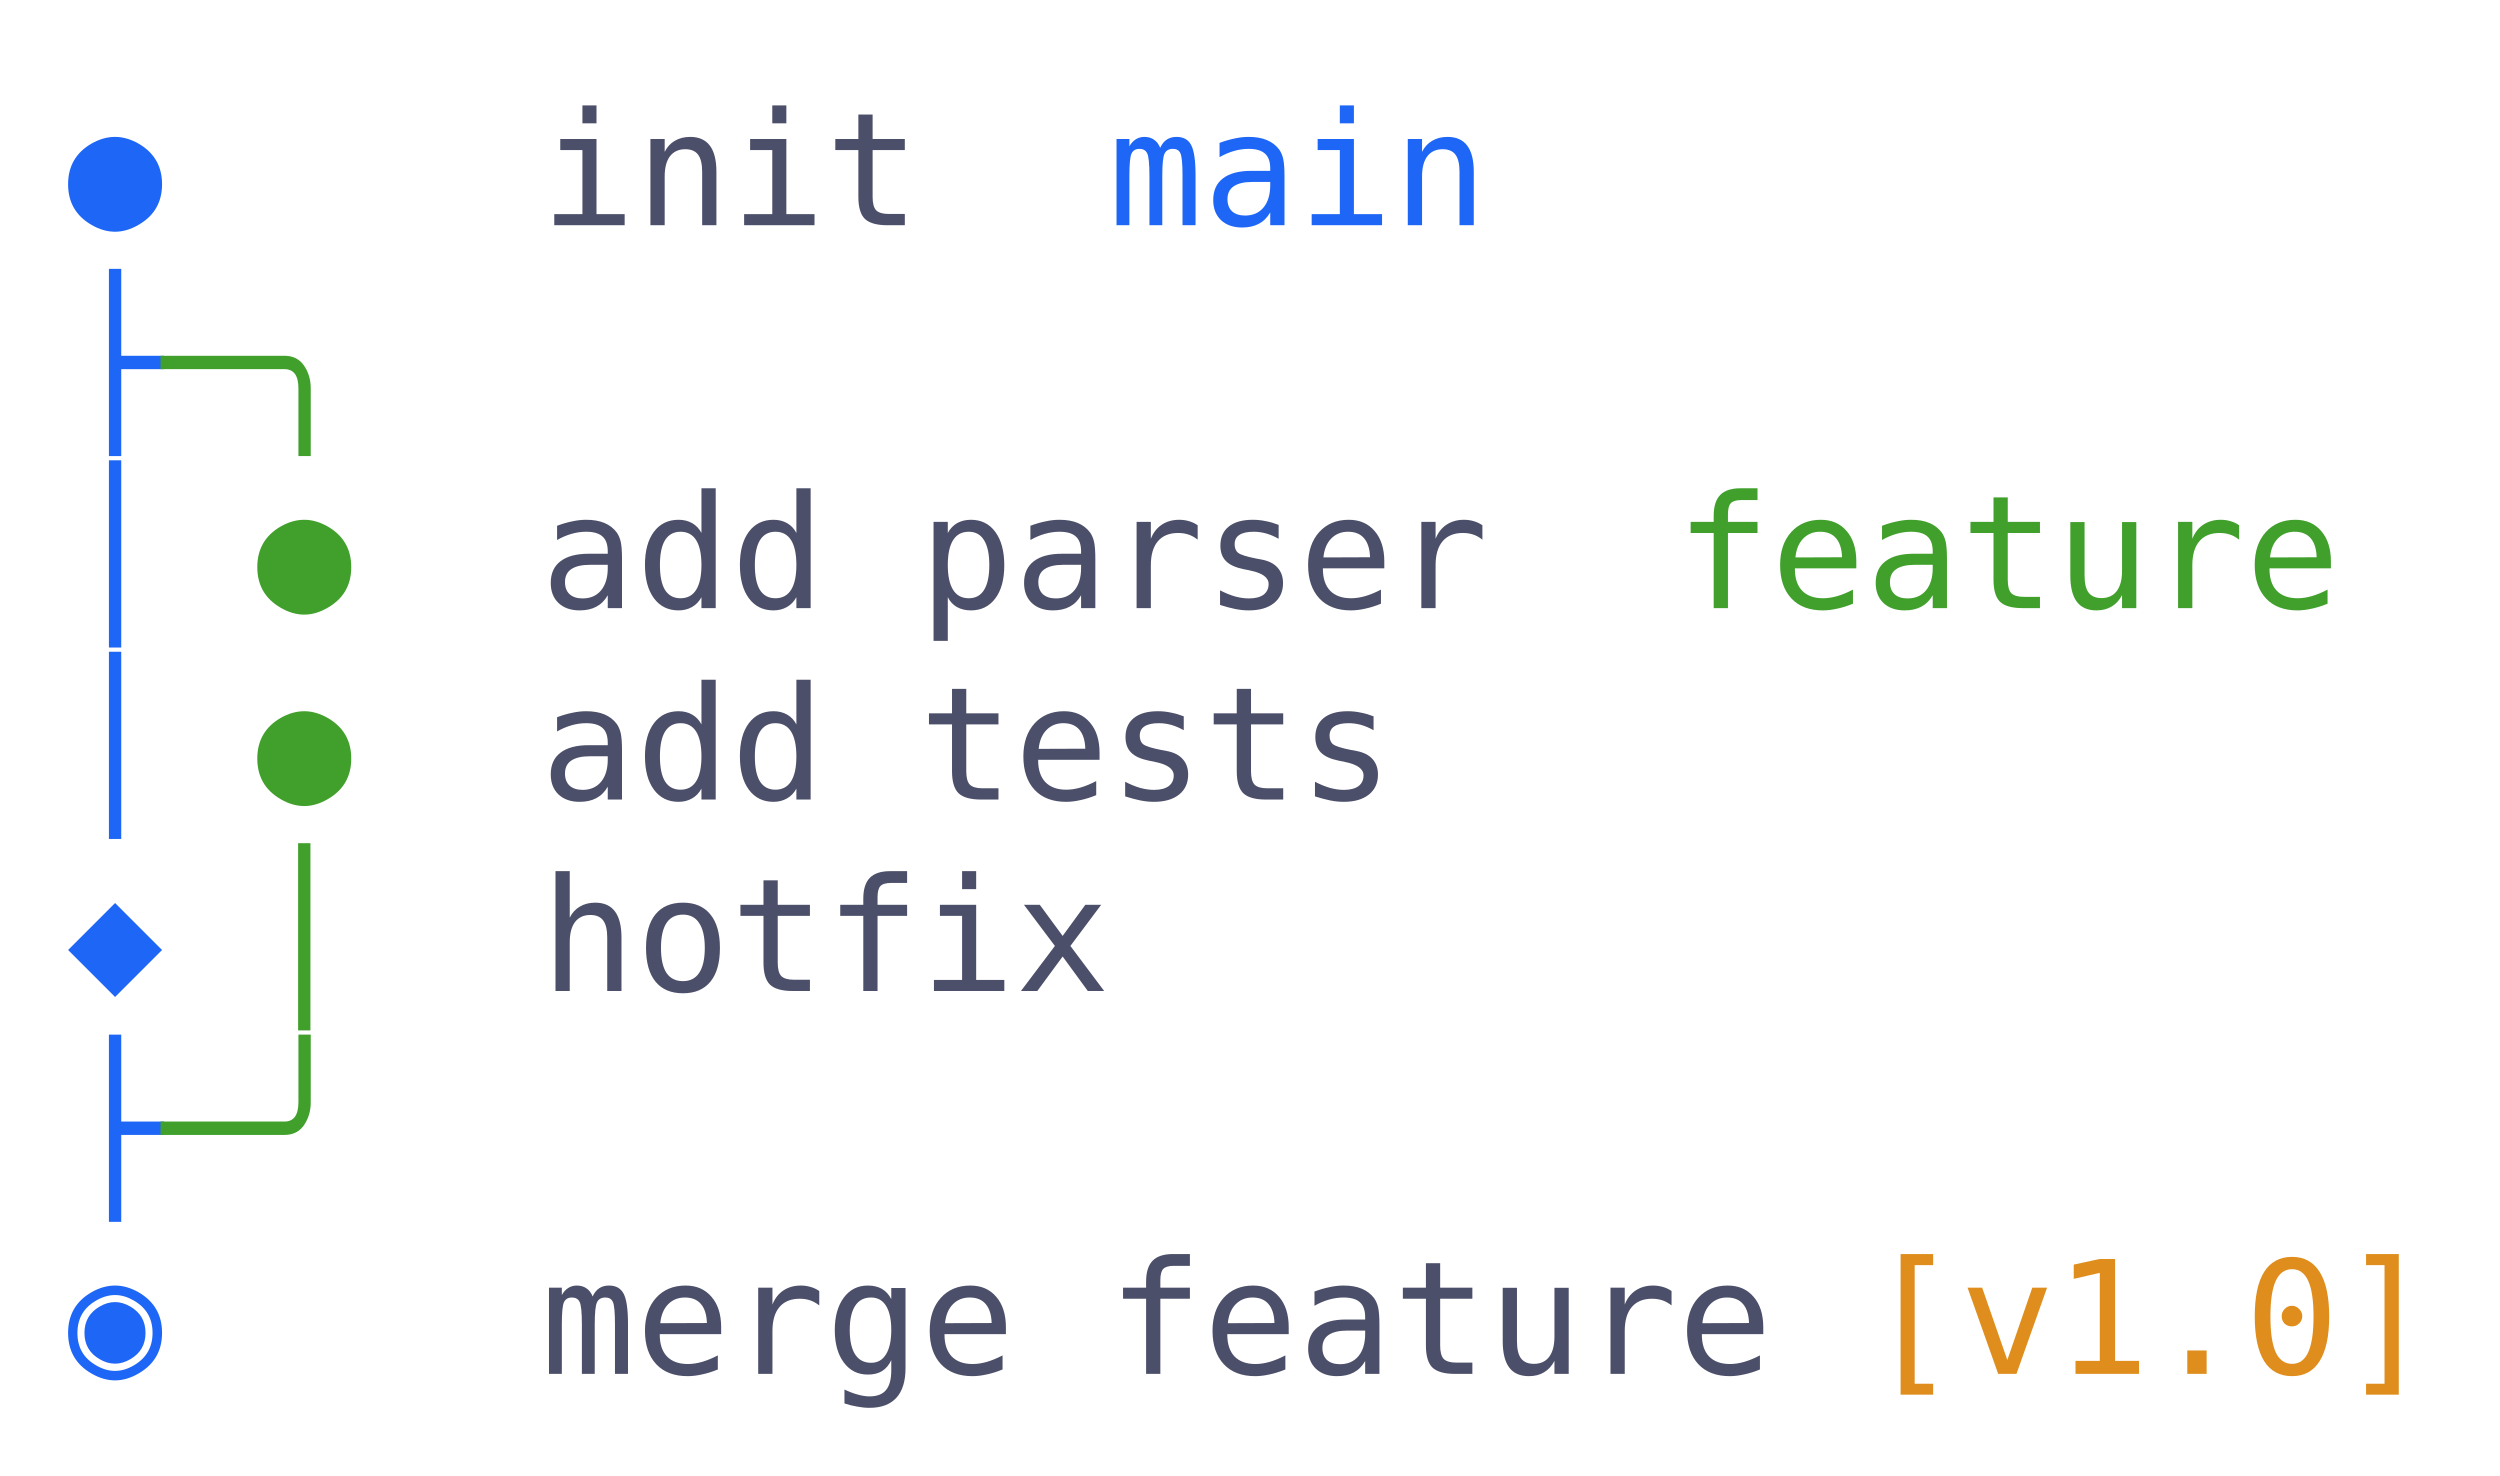
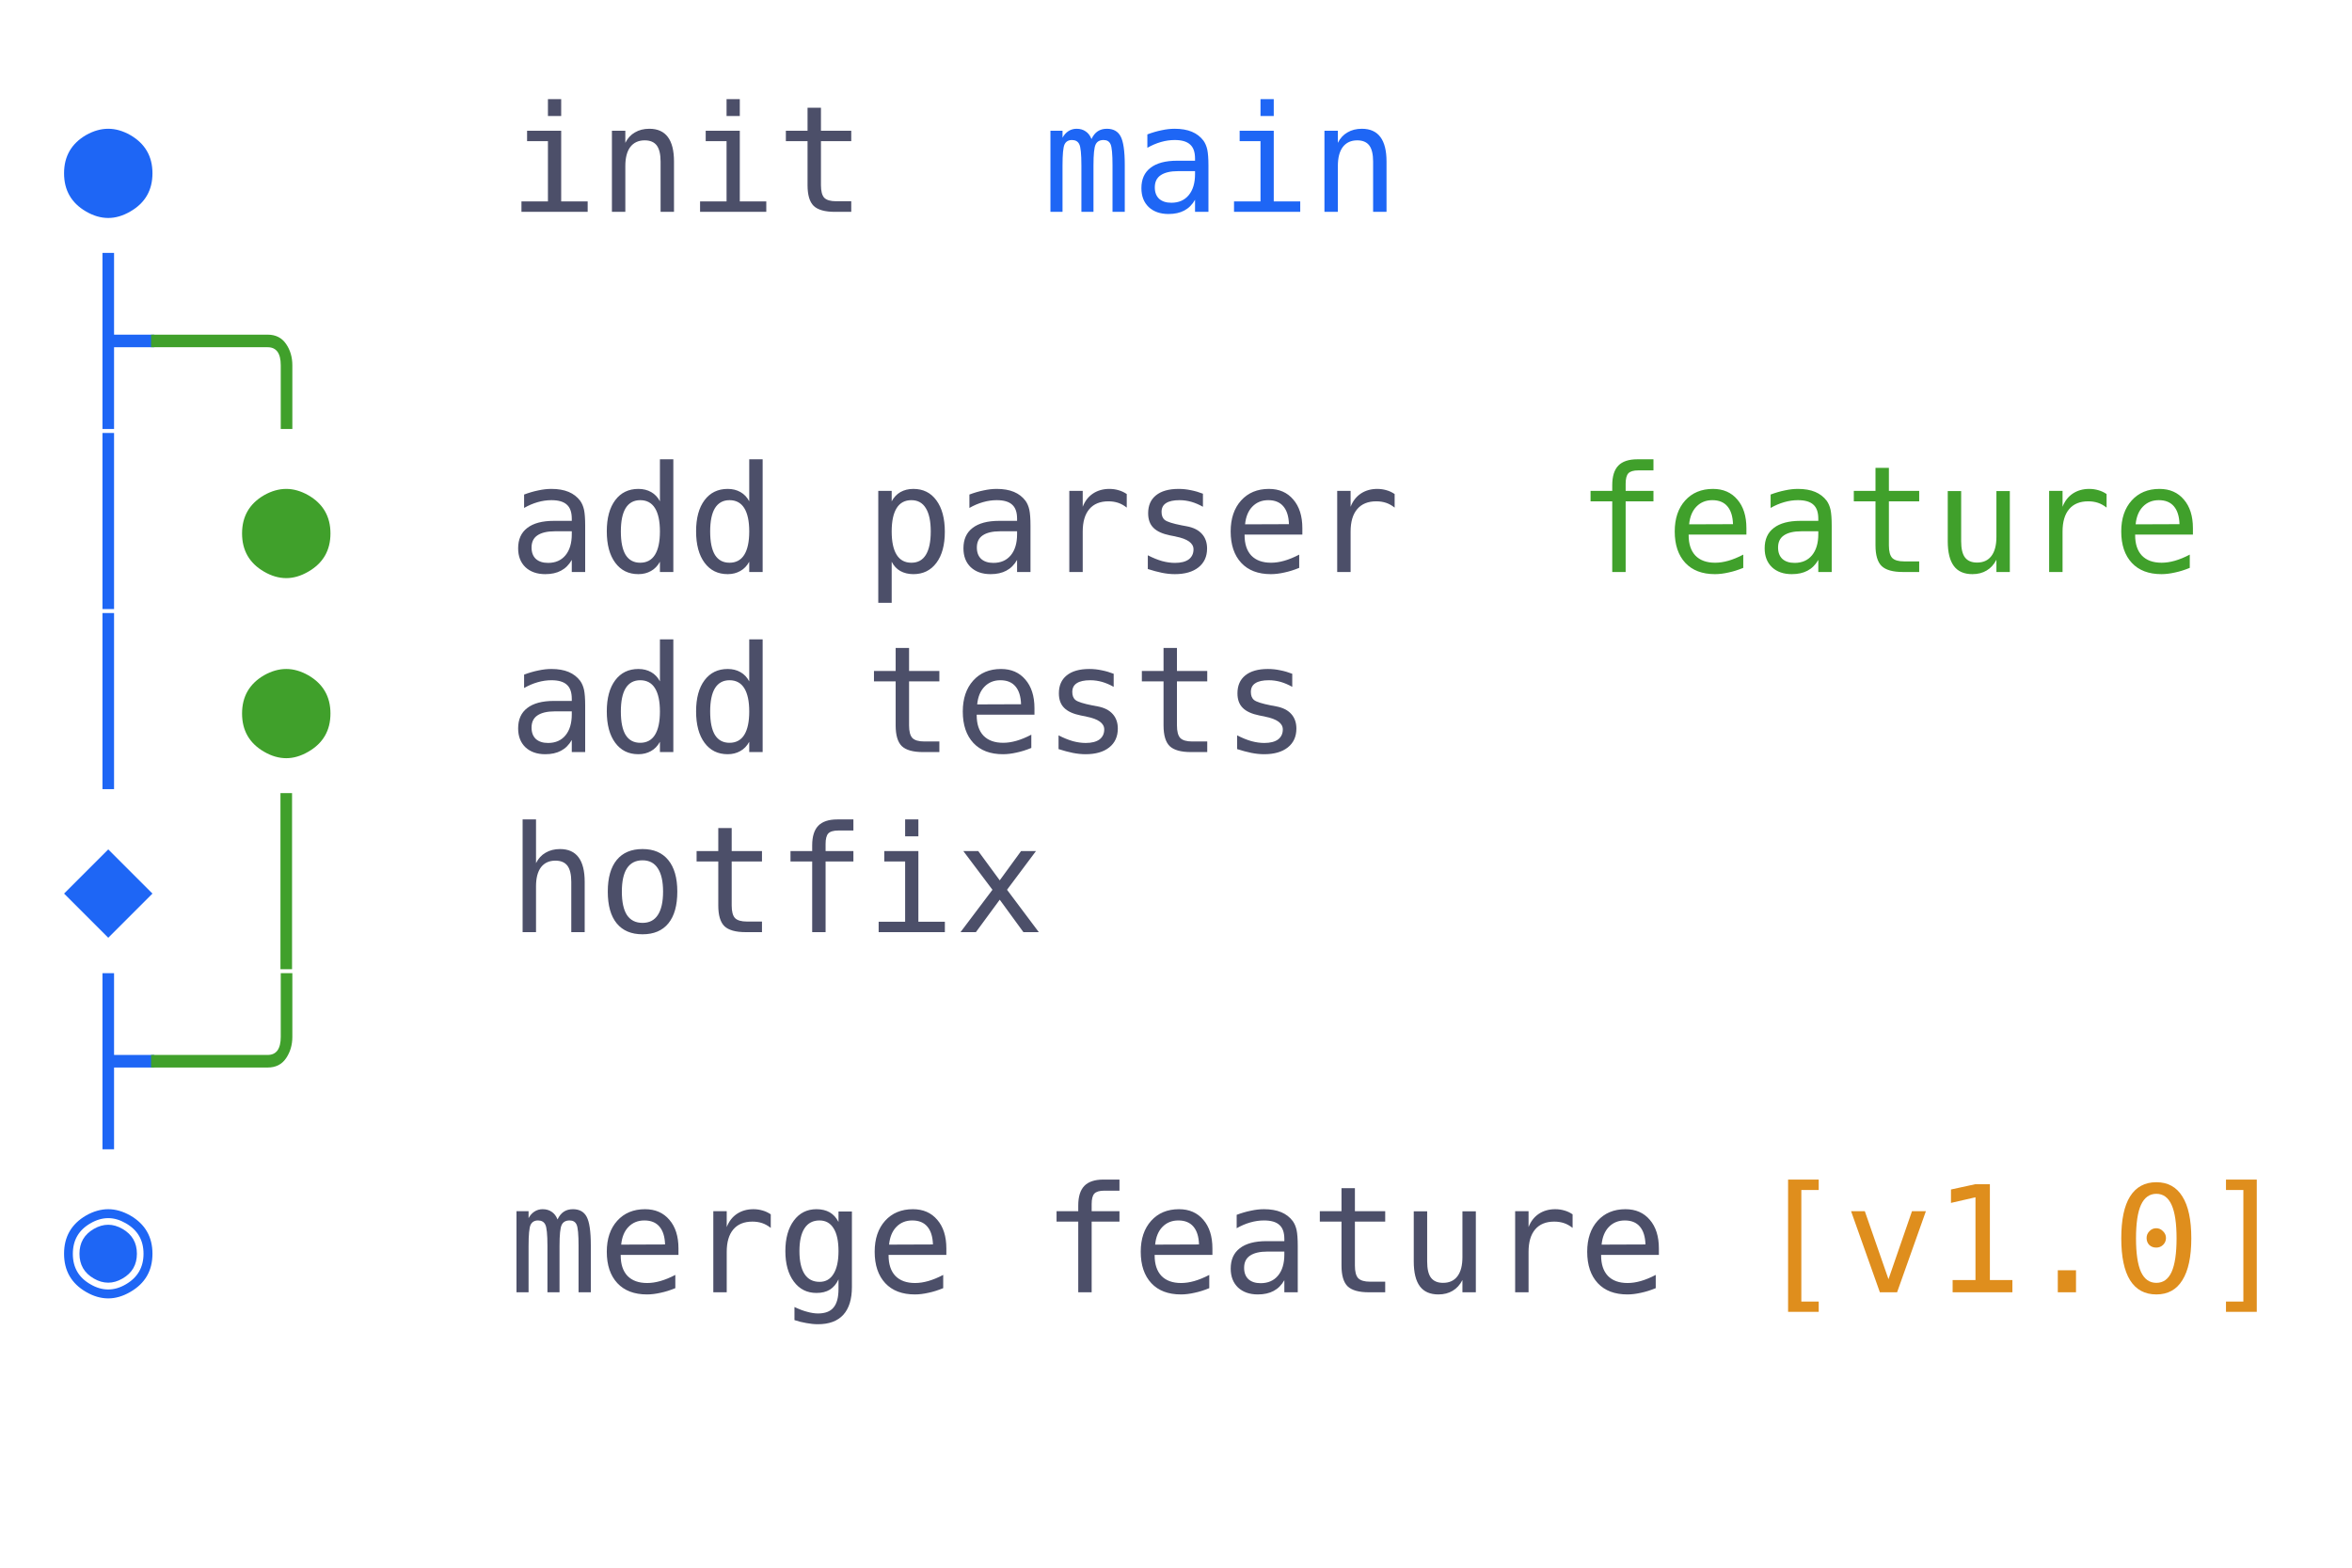
- <svg xmlns="http://www.w3.org/2000/svg" width="222" height="131" viewBox="0 0 222 131">
+ <svg xmlns="http://www.w3.org/2000/svg" width="222" height="148" viewBox="0 0 222 148">
  <g font-family="'DejaVu Sans Mono','SFMono-Regular','Menlo','Consolas',monospace" font-size="14" xml:space="preserve">
    <text x="6.0" y="20" textLength="8.4" lengthAdjust="spacingAndGlyphs" fill="#1e66f5">●</text>
    <text x="48.0" y="20" textLength="33.6" lengthAdjust="spacingAndGlyphs" fill="#4c4f69">init</text>
    <text x="98.4" y="20" textLength="33.6" lengthAdjust="spacingAndGlyphs" fill="#1e66f5">main</text>
    <text x="6.0" y="37" textLength="8.4" lengthAdjust="spacingAndGlyphs" fill="#1e66f5">├</text>
    <text x="14.4" y="37" textLength="16.8" lengthAdjust="spacingAndGlyphs" fill="#40a02b">─╮</text>
    <text x="6.0" y="54" textLength="8.4" lengthAdjust="spacingAndGlyphs" fill="#1e66f5">│</text>
    <text x="22.8" y="54" textLength="8.4" lengthAdjust="spacingAndGlyphs" fill="#40a02b">●</text>
    <text x="48.0" y="54" textLength="25.2" lengthAdjust="spacingAndGlyphs" fill="#4c4f69">add</text>
    <text x="81.6" y="54" textLength="50.4" lengthAdjust="spacingAndGlyphs" fill="#4c4f69">parser</text>
    <text x="148.8" y="54" textLength="58.8" lengthAdjust="spacingAndGlyphs" fill="#40a02b">feature</text>
    <text x="6.0" y="71" textLength="8.4" lengthAdjust="spacingAndGlyphs" fill="#1e66f5">│</text>
    <text x="22.8" y="71" textLength="8.4" lengthAdjust="spacingAndGlyphs" fill="#40a02b">●</text>
    <text x="48.0" y="71" textLength="25.2" lengthAdjust="spacingAndGlyphs" fill="#4c4f69">add</text>
    <text x="81.6" y="71" textLength="42.0" lengthAdjust="spacingAndGlyphs" fill="#4c4f69">tests</text>
    <text x="6.0" y="88" textLength="8.4" lengthAdjust="spacingAndGlyphs" fill="#1e66f5">◆</text>
    <text x="22.8" y="88" textLength="8.4" lengthAdjust="spacingAndGlyphs" fill="#40a02b">│</text>
    <text x="48.0" y="88" textLength="50.4" lengthAdjust="spacingAndGlyphs" fill="#4c4f69">hotfix</text>
    <text x="6.0" y="105" textLength="8.4" lengthAdjust="spacingAndGlyphs" fill="#1e66f5">├</text>
    <text x="14.4" y="105" textLength="16.8" lengthAdjust="spacingAndGlyphs" fill="#40a02b">─╯</text>
    <text x="6.0" y="122" textLength="8.4" lengthAdjust="spacingAndGlyphs" fill="#1e66f5">◉</text>
    <text x="48.0" y="122" textLength="42.0" lengthAdjust="spacingAndGlyphs" fill="#4c4f69">merge</text>
    <text x="98.4" y="122" textLength="58.8" lengthAdjust="spacingAndGlyphs" fill="#4c4f69">feature</text>
    <text x="165.6" y="122" textLength="50.4" lengthAdjust="spacingAndGlyphs" fill="#df8e1d">[v1.0]</text>
  </g>
</svg>
